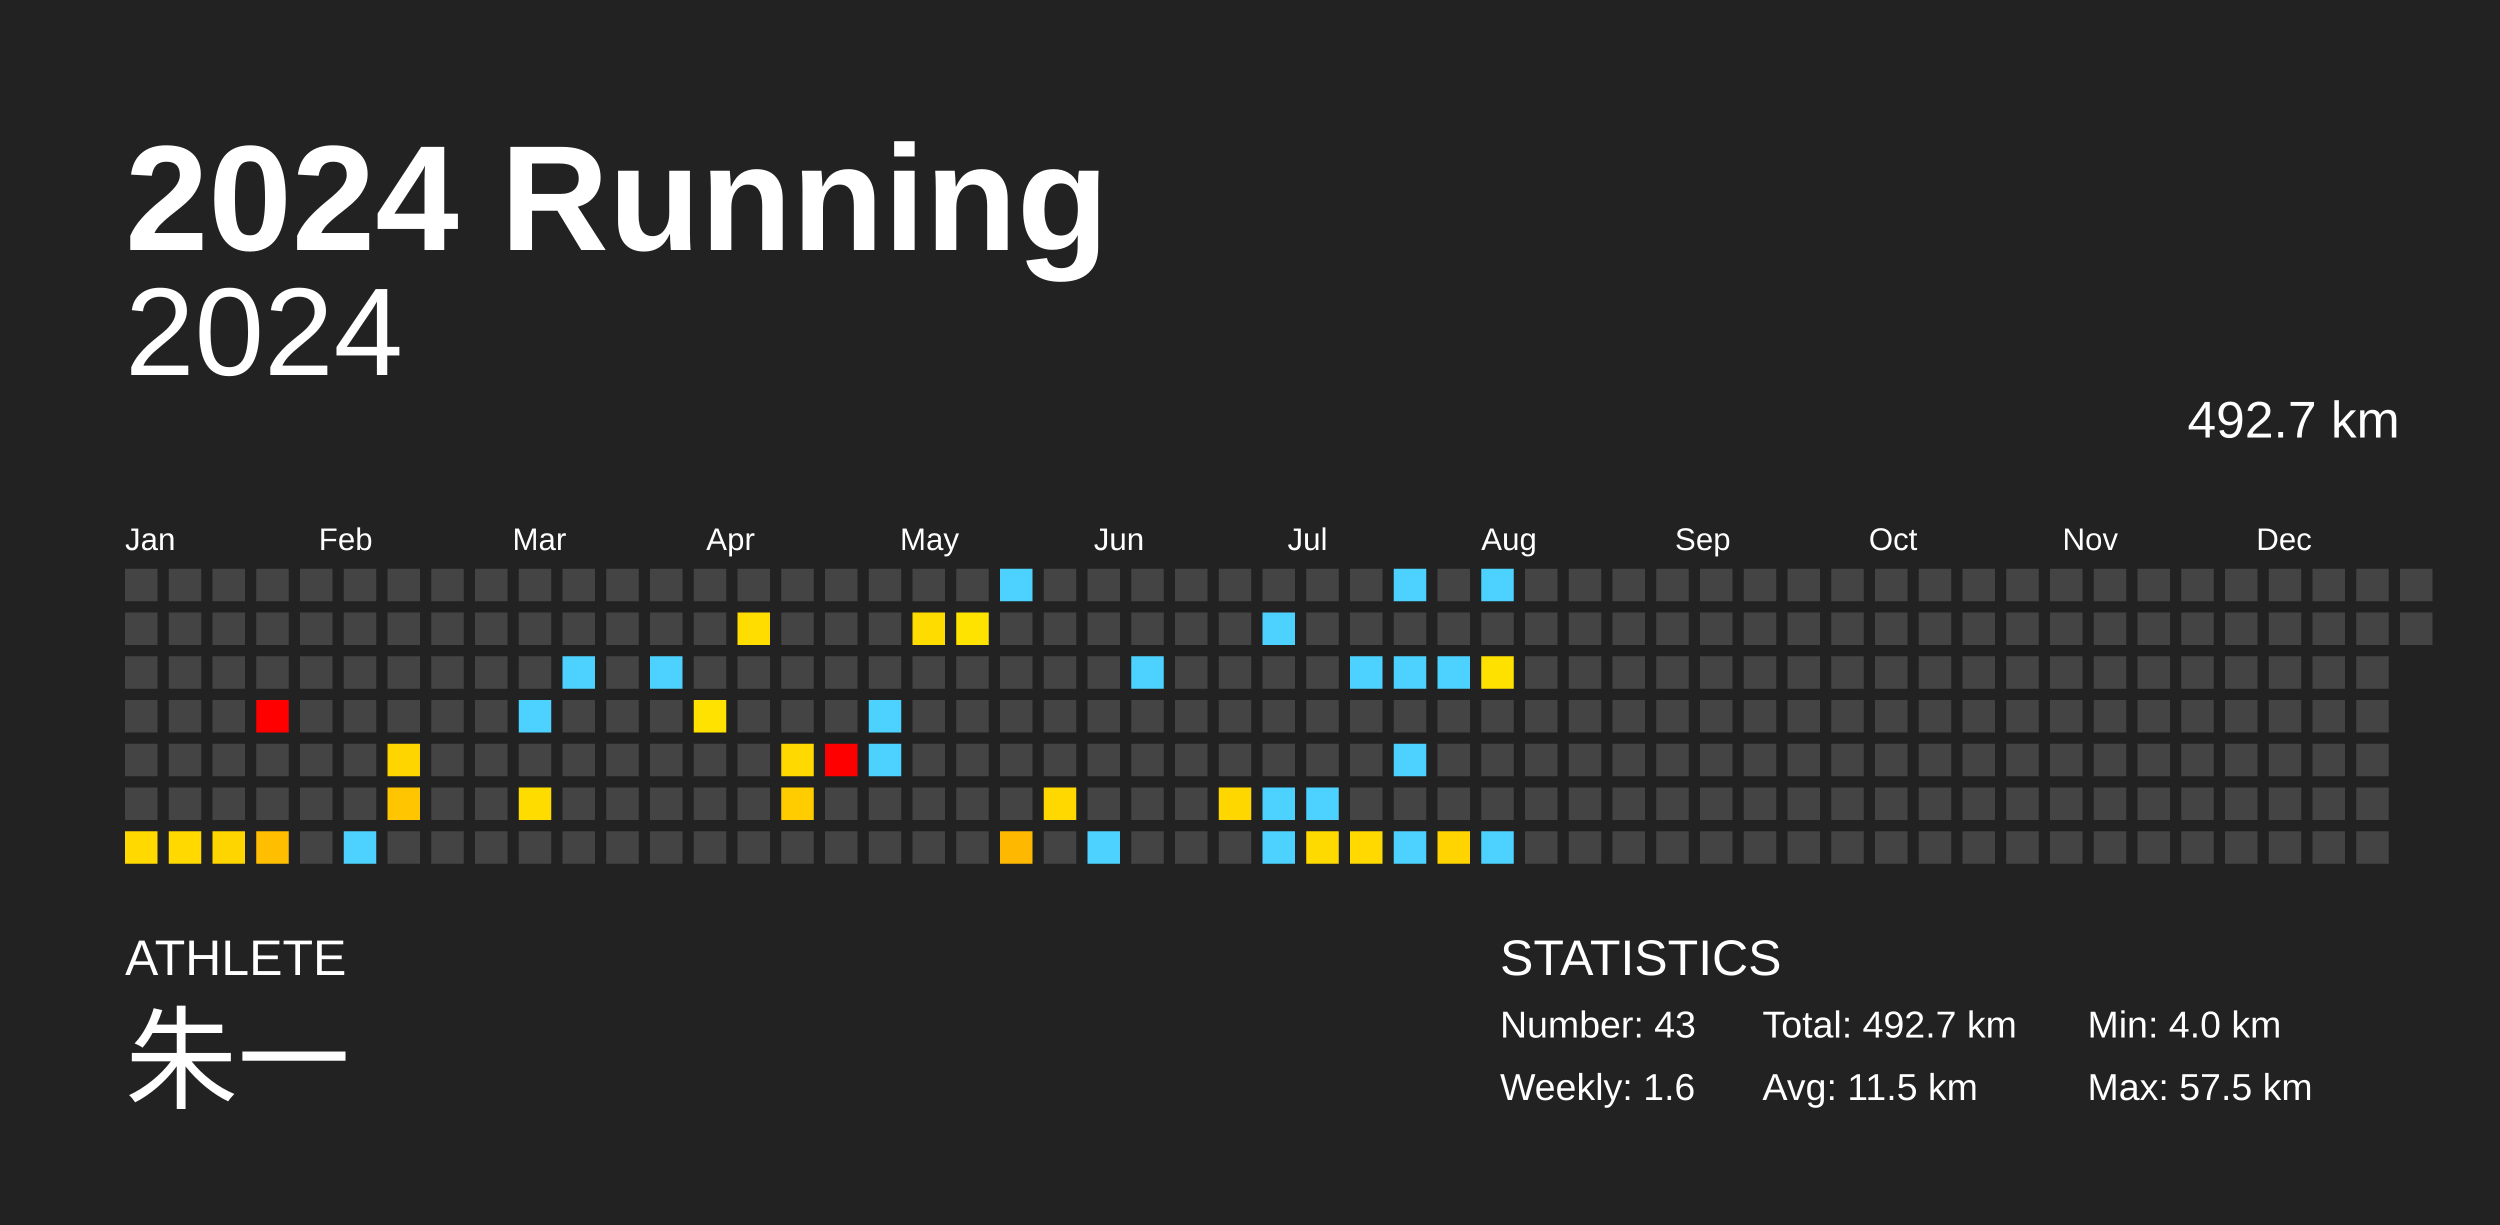
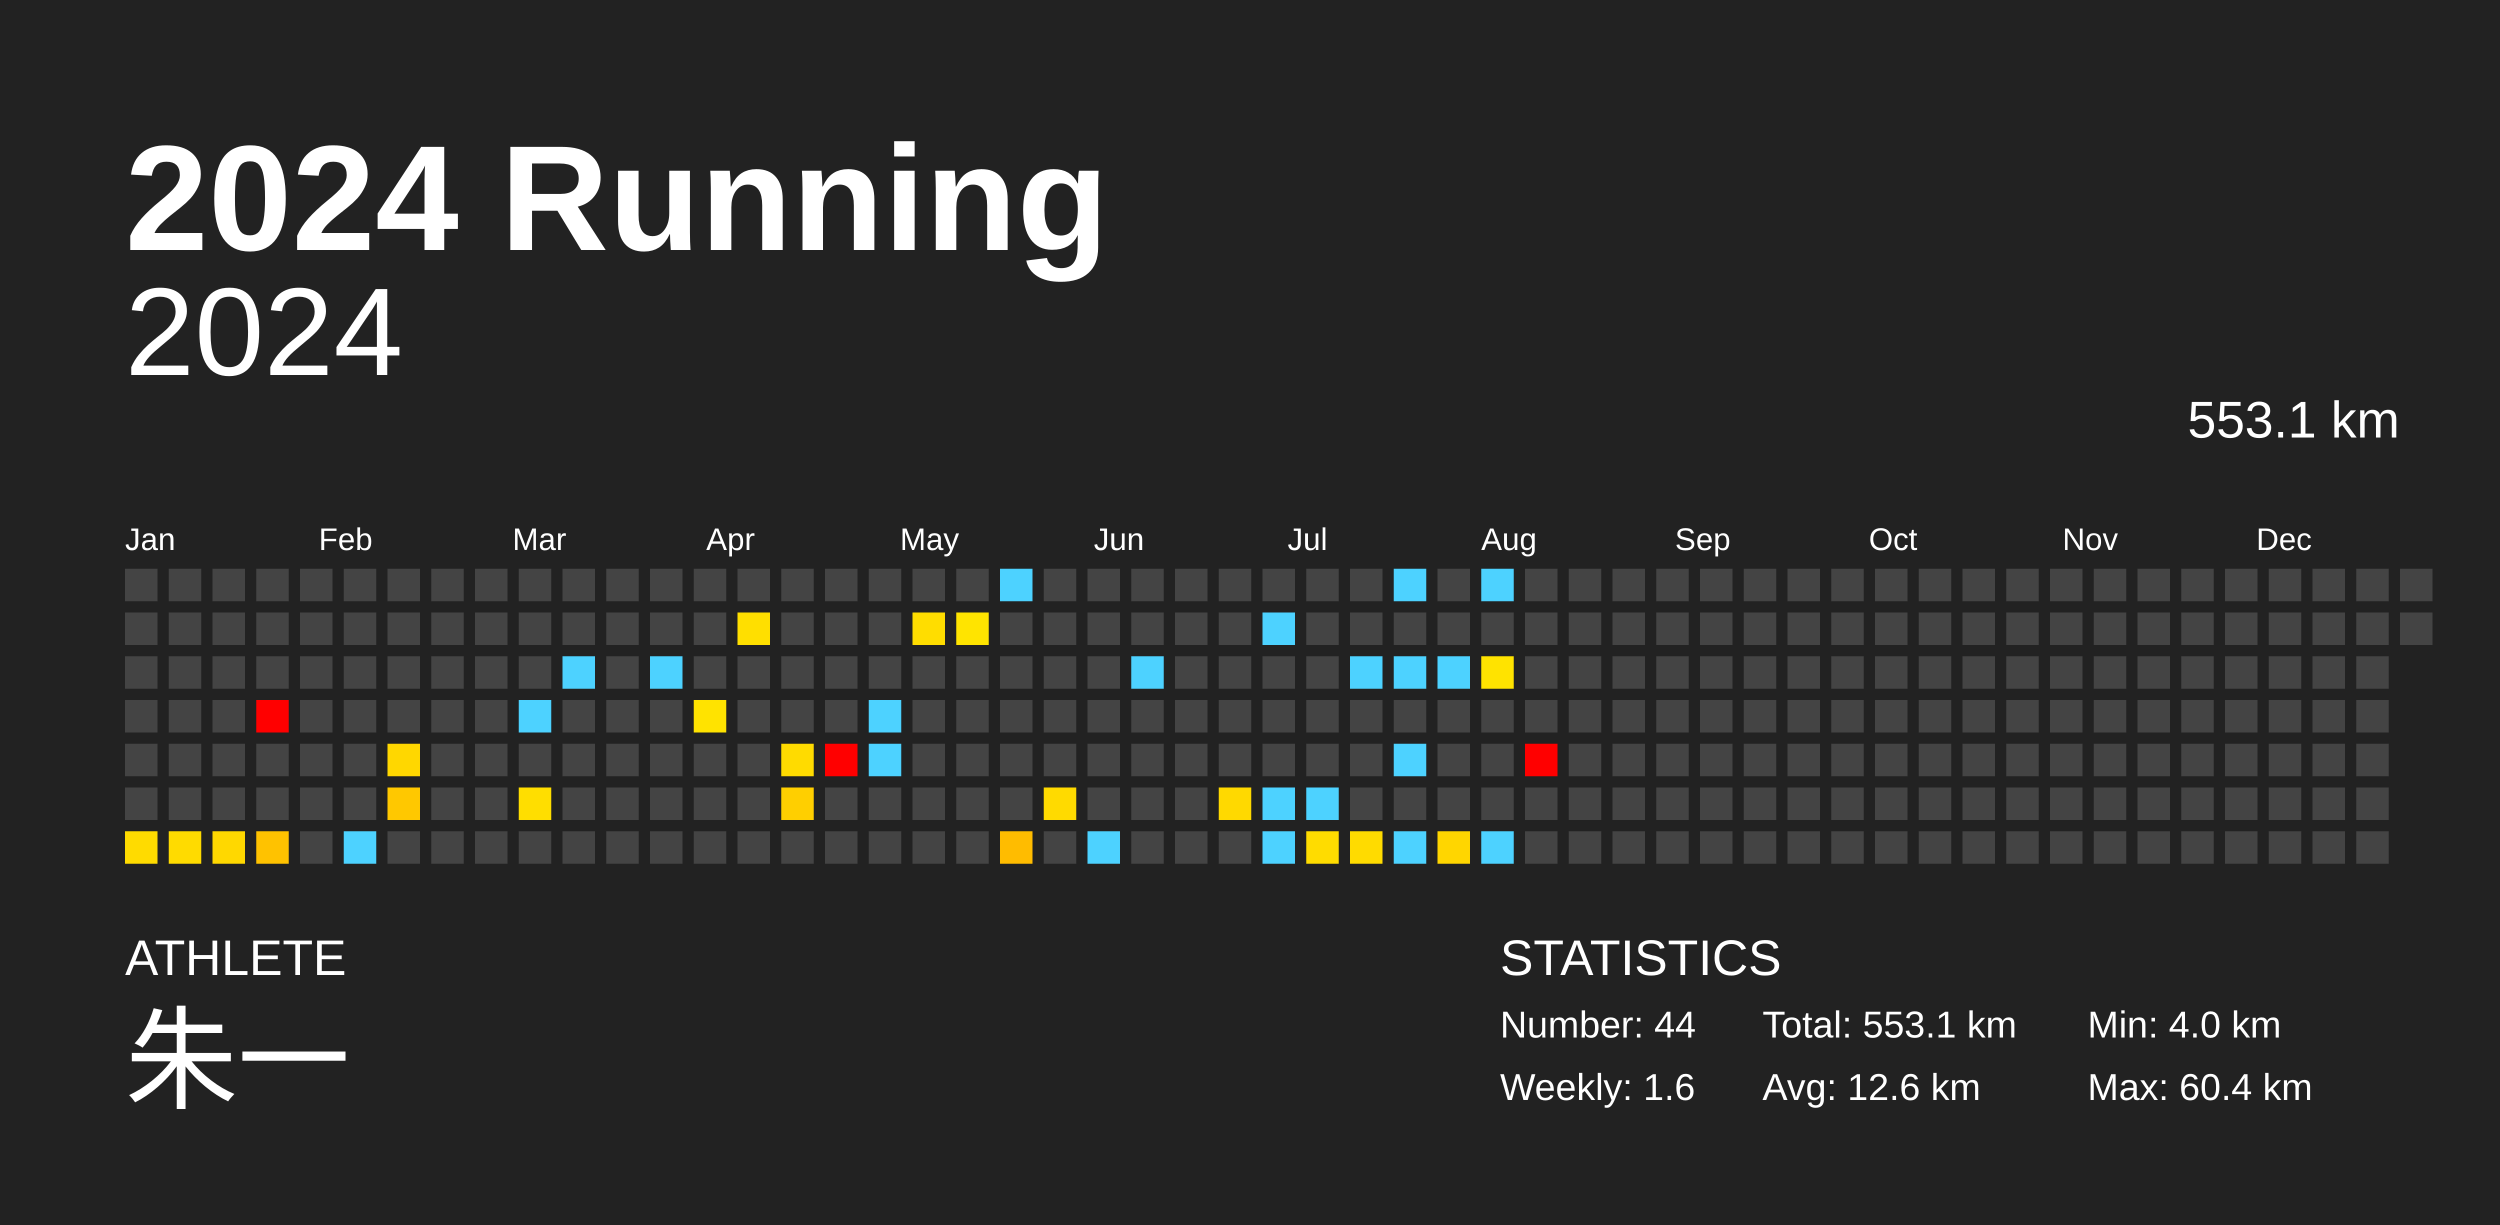
<svg xmlns="http://www.w3.org/2000/svg" baseProfile="full" height="98mm" version="1.1" viewBox="0,0,200,98" width="200mm">
  <defs />
  <rect fill="#222222" height="98" width="200" x="0" y="0" />
  <text fill="#FFFFFF" style="font-size:12px; font-family:Arial; font-weight:bold;" x="10" y="20">2024 Running</text>
  <text fill="#FFFFFF" style="font-size:4px; font-family:Arial" x="10" y="78">ATHLETE</text>
  <text fill="#FFFFFF" style="font-size:9px; font-family:Arial" x="10" y="88">朱一</text>
  <text fill="#FFFFFF" style="font-size:4px; font-family:Arial" x="120" y="78">STATISTICS</text>
-   <text fill="#FFFFFF" style="font-size:3px; font-family:Arial" x="120" y="83">Number: 43</text>
+   <text fill="#FFFFFF" style="font-size:3px; font-family:Arial" x="120" y="83">Number: 44</text>
  <text fill="#FFFFFF" style="font-size:3px; font-family:Arial" x="120" y="88">Weekly: 1.6</text>
-   <text fill="#FFFFFF" style="font-size:3px; font-family:Arial" x="141" y="83">Total: 492.7 km</text>
-   <text fill="#FFFFFF" style="font-size:3px; font-family:Arial" x="141" y="88">Avg: 11.5 km</text>
+   <text fill="#FFFFFF" style="font-size:3px; font-family:Arial" x="141" y="83">Total: 553.1 km</text>
+   <text fill="#FFFFFF" style="font-size:3px; font-family:Arial" x="141" y="88">Avg: 12.6 km</text>
  <text fill="#FFFFFF" style="font-size:3px; font-family:Arial" x="167" y="83">Min: 4.0 km</text>
-   <text fill="#FFFFFF" style="font-size:3px; font-family:Arial" x="167" y="88">Max: 57.5 km</text>
+   <text fill="#FFFFFF" style="font-size:3px; font-family:Arial" x="167" y="88">Max: 60.4 km</text>
  <text alignment-baseline="hanging" fill="#FFFFFF" style="font-size:10.0px; font-family:Arial;" x="10" y="30">2024</text>
-   <text alignment-baseline="hanging" fill="#FFFFFF" style="font-size:4.125px; font-family:Arial;" x="175" y="35">492.7 km</text>
+   <text alignment-baseline="hanging" fill="#FFFFFF" style="font-size:4.125px; font-family:Arial;" x="175" y="35">553.1 km</text>
  <text fill="#FFFFFF" style="font-size:2.5px; font-family:Arial" x="10.0" y="44">Jan</text>
  <text fill="#FFFFFF" style="font-size:2.5px; font-family:Arial" x="25.5" y="44">Feb</text>
  <text fill="#FFFFFF" style="font-size:2.5px; font-family:Arial" x="41.0" y="44">Mar</text>
  <text fill="#FFFFFF" style="font-size:2.5px; font-family:Arial" x="56.5" y="44">Apr</text>
  <text fill="#FFFFFF" style="font-size:2.5px; font-family:Arial" x="72.0" y="44">May</text>
  <text fill="#FFFFFF" style="font-size:2.5px; font-family:Arial" x="87.5" y="44">Jun</text>
  <text fill="#FFFFFF" style="font-size:2.5px; font-family:Arial" x="103.0" y="44">Jul</text>
  <text fill="#FFFFFF" style="font-size:2.5px; font-family:Arial" x="118.5" y="44">Aug</text>
  <text fill="#FFFFFF" style="font-size:2.5px; font-family:Arial" x="134.0" y="44">Sep</text>
  <text fill="#FFFFFF" style="font-size:2.5px; font-family:Arial" x="149.5" y="44">Oct</text>
  <text fill="#FFFFFF" style="font-size:2.5px; font-family:Arial" x="165.0" y="44">Nov</text>
  <text fill="#FFFFFF" style="font-size:2.5px; font-family:Arial" x="180.5" y="44">Dec</text>
  <rect fill="#444444" height="2.6" width="2.6" x="10.0" y="45.5" />
  <rect fill="#444444" height="2.6" width="2.6" x="10.0" y="49.0" />
  <rect fill="#444444" height="2.6" width="2.6" x="10.0" y="52.5" />
  <rect fill="#444444" height="2.6" width="2.6" x="10.0" y="56.0" />
  <rect fill="#444444" height="2.6" width="2.6" x="10.0" y="59.5" />
  <rect fill="#444444" height="2.6" width="2.6" x="10.0" y="63.0" />
-   <rect fill="#ffd900" height="2.6" width="2.6" x="10.0" y="66.5" />
+   <rect fill="#ffdb00" height="2.6" width="2.6" x="10.0" y="66.5" />
  <rect fill="#444444" height="2.6" width="2.6" x="13.5" y="45.5" />
  <rect fill="#444444" height="2.6" width="2.6" x="13.5" y="49.0" />
  <rect fill="#444444" height="2.6" width="2.6" x="13.5" y="52.5" />
  <rect fill="#444444" height="2.6" width="2.6" x="13.5" y="56.0" />
  <rect fill="#444444" height="2.6" width="2.6" x="13.5" y="59.5" />
  <rect fill="#444444" height="2.6" width="2.6" x="13.5" y="63.0" />
-   <rect fill="#ffd900" height="2.6" width="2.6" x="13.5" y="66.5" />
+   <rect fill="#ffdb00" height="2.6" width="2.6" x="13.5" y="66.5" />
  <rect fill="#444444" height="2.6" width="2.6" x="17.0" y="45.5" />
  <rect fill="#444444" height="2.6" width="2.6" x="17.0" y="49.0" />
  <rect fill="#444444" height="2.6" width="2.6" x="17.0" y="52.5" />
  <rect fill="#444444" height="2.6" width="2.6" x="17.0" y="56.0" />
  <rect fill="#444444" height="2.6" width="2.6" x="17.0" y="59.5" />
  <rect fill="#444444" height="2.6" width="2.6" x="17.0" y="63.0" />
-   <rect fill="#ffd500" height="2.6" width="2.6" x="17.0" y="66.5" />
+   <rect fill="#ffd800" height="2.6" width="2.6" x="17.0" y="66.5" />
  <rect fill="#444444" height="2.6" width="2.6" x="20.5" y="45.5" />
  <rect fill="#444444" height="2.6" width="2.6" x="20.5" y="49.0" />
  <rect fill="#444444" height="2.6" width="2.6" x="20.5" y="52.5" />
  <rect fill="red" height="2.6" width="2.6" x="20.5" y="56.0" />
  <rect fill="#444444" height="2.6" width="2.6" x="20.5" y="59.5" />
  <rect fill="#444444" height="2.6" width="2.6" x="20.5" y="63.0" />
-   <rect fill="#ffbf00" height="2.6" width="2.6" x="20.5" y="66.5" />
+   <rect fill="#ffc200" height="2.6" width="2.6" x="20.5" y="66.5" />
  <rect fill="#444444" height="2.6" width="2.6" x="24.0" y="45.5" />
  <rect fill="#444444" height="2.6" width="2.6" x="24.0" y="49.0" />
  <rect fill="#444444" height="2.6" width="2.6" x="24.0" y="52.5" />
  <rect fill="#444444" height="2.6" width="2.6" x="24.0" y="56.0" />
  <rect fill="#444444" height="2.6" width="2.6" x="24.0" y="59.5" />
  <rect fill="#444444" height="2.6" width="2.6" x="24.0" y="63.0" />
  <rect fill="#444444" height="2.6" width="2.6" x="24.0" y="66.5" />
  <rect fill="#444444" height="2.6" width="2.6" x="27.5" y="45.5" />
  <rect fill="#444444" height="2.6" width="2.6" x="27.5" y="49.0" />
  <rect fill="#444444" height="2.6" width="2.6" x="27.5" y="52.5" />
  <rect fill="#444444" height="2.6" width="2.6" x="27.5" y="56.0" />
  <rect fill="#444444" height="2.6" width="2.6" x="27.5" y="59.5" />
  <rect fill="#444444" height="2.6" width="2.6" x="27.5" y="63.0" />
  <rect fill="#4dd2ff" height="2.6" width="2.6" x="27.5" y="66.5" />
  <rect fill="#444444" height="2.6" width="2.6" x="31.0" y="45.5" />
  <rect fill="#444444" height="2.6" width="2.6" x="31.0" y="49.0" />
  <rect fill="#444444" height="2.6" width="2.6" x="31.0" y="52.5" />
  <rect fill="#444444" height="2.6" width="2.6" x="31.0" y="56.0" />
-   <rect fill="#ffd500" height="2.6" width="2.6" x="31.0" y="59.5" />
-   <rect fill="#ffc500" height="2.6" width="2.6" x="31.0" y="63.0" />
+   <rect fill="#ffd700" height="2.6" width="2.6" x="31.0" y="59.5" />
+   <rect fill="#ffc800" height="2.6" width="2.6" x="31.0" y="63.0" />
  <rect fill="#444444" height="2.6" width="2.6" x="31.0" y="66.5" />
  <rect fill="#444444" height="2.6" width="2.6" x="34.5" y="45.5" />
  <rect fill="#444444" height="2.6" width="2.6" x="34.5" y="49.0" />
  <rect fill="#444444" height="2.6" width="2.6" x="34.5" y="52.5" />
  <rect fill="#444444" height="2.6" width="2.6" x="34.5" y="56.0" />
  <rect fill="#444444" height="2.6" width="2.6" x="34.5" y="59.5" />
  <rect fill="#444444" height="2.6" width="2.6" x="34.5" y="63.0" />
  <rect fill="#444444" height="2.6" width="2.6" x="34.5" y="66.5" />
  <rect fill="#444444" height="2.6" width="2.6" x="38.0" y="45.5" />
  <rect fill="#444444" height="2.6" width="2.6" x="38.0" y="49.0" />
  <rect fill="#444444" height="2.6" width="2.6" x="38.0" y="52.5" />
  <rect fill="#444444" height="2.6" width="2.6" x="38.0" y="56.0" />
  <rect fill="#444444" height="2.6" width="2.6" x="38.0" y="59.5" />
  <rect fill="#444444" height="2.6" width="2.6" x="38.0" y="63.0" />
  <rect fill="#444444" height="2.6" width="2.6" x="38.0" y="66.5" />
  <rect fill="#444444" height="2.6" width="2.6" x="41.5" y="45.5" />
  <rect fill="#444444" height="2.6" width="2.6" x="41.5" y="49.0" />
  <rect fill="#444444" height="2.6" width="2.6" x="41.5" y="52.5" />
  <rect fill="#4dd2ff" height="2.6" width="2.6" x="41.5" y="56.0" />
  <rect fill="#444444" height="2.6" width="2.6" x="41.5" y="59.5" />
-   <rect fill="#ffdc00" height="2.6" width="2.6" x="41.5" y="63.0" />
+   <rect fill="#ffde00" height="2.6" width="2.6" x="41.5" y="63.0" />
  <rect fill="#444444" height="2.6" width="2.6" x="41.5" y="66.5" />
  <rect fill="#444444" height="2.6" width="2.6" x="45.0" y="45.5" />
  <rect fill="#444444" height="2.6" width="2.6" x="45.0" y="49.0" />
  <rect fill="#4dd2ff" height="2.6" width="2.6" x="45.0" y="52.5" />
  <rect fill="#444444" height="2.6" width="2.6" x="45.0" y="56.0" />
  <rect fill="#444444" height="2.6" width="2.6" x="45.0" y="59.5" />
  <rect fill="#444444" height="2.6" width="2.6" x="45.0" y="63.0" />
  <rect fill="#444444" height="2.6" width="2.6" x="45.0" y="66.5" />
  <rect fill="#444444" height="2.6" width="2.6" x="48.5" y="45.5" />
  <rect fill="#444444" height="2.6" width="2.6" x="48.5" y="49.0" />
  <rect fill="#444444" height="2.6" width="2.6" x="48.5" y="52.5" />
  <rect fill="#444444" height="2.6" width="2.6" x="48.5" y="56.0" />
  <rect fill="#444444" height="2.6" width="2.6" x="48.5" y="59.5" />
  <rect fill="#444444" height="2.6" width="2.6" x="48.5" y="63.0" />
  <rect fill="#444444" height="2.6" width="2.6" x="48.5" y="66.5" />
  <rect fill="#444444" height="2.6" width="2.6" x="52.0" y="45.5" />
  <rect fill="#444444" height="2.6" width="2.6" x="52.0" y="49.0" />
  <rect fill="#4dd2ff" height="2.6" width="2.6" x="52.0" y="52.5" />
  <rect fill="#444444" height="2.6" width="2.6" x="52.0" y="56.0" />
  <rect fill="#444444" height="2.6" width="2.6" x="52.0" y="59.5" />
  <rect fill="#444444" height="2.6" width="2.6" x="52.0" y="63.0" />
  <rect fill="#444444" height="2.6" width="2.6" x="52.0" y="66.5" />
  <rect fill="#444444" height="2.6" width="2.6" x="55.5" y="45.5" />
  <rect fill="#444444" height="2.6" width="2.6" x="55.5" y="49.0" />
  <rect fill="#444444" height="2.6" width="2.6" x="55.5" y="52.5" />
-   <rect fill="#ffe200" height="2.6" width="2.6" x="55.5" y="56.0" />
+   <rect fill="#ffe300" height="2.6" width="2.6" x="55.5" y="56.0" />
  <rect fill="#444444" height="2.6" width="2.6" x="55.5" y="59.5" />
  <rect fill="#444444" height="2.6" width="2.6" x="55.5" y="63.0" />
  <rect fill="#444444" height="2.6" width="2.6" x="55.5" y="66.5" />
  <rect fill="#444444" height="2.6" width="2.6" x="59.0" y="45.5" />
-   <rect fill="#ffdd00" height="2.6" width="2.6" x="59.0" y="49.0" />
+   <rect fill="#ffdf00" height="2.6" width="2.6" x="59.0" y="49.0" />
  <rect fill="#444444" height="2.6" width="2.6" x="59.0" y="52.5" />
  <rect fill="#444444" height="2.6" width="2.6" x="59.0" y="56.0" />
  <rect fill="#444444" height="2.6" width="2.6" x="59.0" y="59.5" />
  <rect fill="#444444" height="2.6" width="2.6" x="59.0" y="63.0" />
  <rect fill="#444444" height="2.6" width="2.6" x="59.0" y="66.5" />
  <rect fill="#444444" height="2.6" width="2.6" x="62.5" y="45.5" />
  <rect fill="#444444" height="2.6" width="2.6" x="62.5" y="49.0" />
  <rect fill="#444444" height="2.6" width="2.6" x="62.5" y="52.5" />
  <rect fill="#444444" height="2.6" width="2.6" x="62.5" y="56.0" />
-   <rect fill="#ffd900" height="2.6" width="2.6" x="62.5" y="59.5" />
-   <rect fill="#ffcc00" height="2.6" width="2.6" x="62.5" y="63.0" />
+   <rect fill="#ffdb00" height="2.6" width="2.6" x="62.5" y="59.5" />
+   <rect fill="#ffcf00" height="2.6" width="2.6" x="62.5" y="63.0" />
  <rect fill="#444444" height="2.6" width="2.6" x="62.5" y="66.5" />
  <rect fill="#444444" height="2.6" width="2.6" x="66.0" y="45.5" />
  <rect fill="#444444" height="2.6" width="2.6" x="66.0" y="49.0" />
  <rect fill="#444444" height="2.6" width="2.6" x="66.0" y="52.5" />
  <rect fill="#444444" height="2.6" width="2.6" x="66.0" y="56.0" />
  <rect fill="red" height="2.6" width="2.6" x="66.0" y="59.5" />
  <rect fill="#444444" height="2.6" width="2.6" x="66.0" y="63.0" />
  <rect fill="#444444" height="2.6" width="2.6" x="66.0" y="66.5" />
  <rect fill="#444444" height="2.6" width="2.6" x="69.5" y="45.5" />
  <rect fill="#444444" height="2.6" width="2.6" x="69.5" y="49.0" />
  <rect fill="#444444" height="2.6" width="2.6" x="69.5" y="52.5" />
  <rect fill="#4dd2ff" height="2.6" width="2.6" x="69.5" y="56.0" />
  <rect fill="#4dd2ff" height="2.6" width="2.6" x="69.5" y="59.5" />
  <rect fill="#444444" height="2.6" width="2.6" x="69.5" y="63.0" />
  <rect fill="#444444" height="2.6" width="2.6" x="69.5" y="66.5" />
  <rect fill="#444444" height="2.6" width="2.6" x="73.0" y="45.5" />
-   <rect fill="#ffdc00" height="2.6" width="2.6" x="73.0" y="49.0" />
+   <rect fill="#ffdd00" height="2.6" width="2.6" x="73.0" y="49.0" />
  <rect fill="#444444" height="2.6" width="2.6" x="73.0" y="52.5" />
  <rect fill="#444444" height="2.6" width="2.6" x="73.0" y="56.0" />
  <rect fill="#444444" height="2.6" width="2.6" x="73.0" y="59.5" />
  <rect fill="#444444" height="2.6" width="2.6" x="73.0" y="63.0" />
  <rect fill="#444444" height="2.6" width="2.6" x="73.0" y="66.5" />
  <rect fill="#444444" height="2.6" width="2.6" x="76.5" y="45.5" />
-   <rect fill="#ffe300" height="2.6" width="2.6" x="76.5" y="49.0" />
+   <rect fill="#ffe400" height="2.6" width="2.6" x="76.5" y="49.0" />
  <rect fill="#444444" height="2.6" width="2.6" x="76.5" y="52.5" />
  <rect fill="#444444" height="2.6" width="2.6" x="76.5" y="56.0" />
  <rect fill="#444444" height="2.6" width="2.6" x="76.5" y="59.5" />
  <rect fill="#444444" height="2.6" width="2.6" x="76.5" y="63.0" />
  <rect fill="#444444" height="2.6" width="2.6" x="76.5" y="66.5" />
  <rect fill="#4dd2ff" height="2.6" width="2.6" x="80.0" y="45.5" />
  <rect fill="#444444" height="2.6" width="2.6" x="80.0" y="49.0" />
  <rect fill="#444444" height="2.6" width="2.6" x="80.0" y="52.5" />
  <rect fill="#444444" height="2.6" width="2.6" x="80.0" y="56.0" />
  <rect fill="#444444" height="2.6" width="2.6" x="80.0" y="59.5" />
  <rect fill="#444444" height="2.6" width="2.6" x="80.0" y="63.0" />
-   <rect fill="#ffb800" height="2.6" width="2.6" x="80.0" y="66.5" />
+   <rect fill="#ffbc00" height="2.6" width="2.6" x="80.0" y="66.5" />
  <rect fill="#444444" height="2.6" width="2.6" x="83.5" y="45.5" />
  <rect fill="#444444" height="2.6" width="2.6" x="83.5" y="49.0" />
  <rect fill="#444444" height="2.6" width="2.6" x="83.5" y="52.5" />
  <rect fill="#444444" height="2.6" width="2.6" x="83.5" y="56.0" />
  <rect fill="#444444" height="2.6" width="2.6" x="83.5" y="59.5" />
-   <rect fill="#ffd800" height="2.6" width="2.6" x="83.5" y="63.0" />
+   <rect fill="#ffda00" height="2.6" width="2.6" x="83.5" y="63.0" />
  <rect fill="#444444" height="2.6" width="2.6" x="83.5" y="66.5" />
  <rect fill="#444444" height="2.6" width="2.6" x="87.0" y="45.5" />
  <rect fill="#444444" height="2.6" width="2.6" x="87.0" y="49.0" />
  <rect fill="#444444" height="2.6" width="2.6" x="87.0" y="52.5" />
  <rect fill="#444444" height="2.6" width="2.6" x="87.0" y="56.0" />
  <rect fill="#444444" height="2.6" width="2.6" x="87.0" y="59.5" />
  <rect fill="#444444" height="2.6" width="2.6" x="87.0" y="63.0" />
  <rect fill="#4dd2ff" height="2.6" width="2.6" x="87.0" y="66.5" />
  <rect fill="#444444" height="2.6" width="2.6" x="90.5" y="45.5" />
  <rect fill="#444444" height="2.6" width="2.6" x="90.5" y="49.0" />
  <rect fill="#4dd2ff" height="2.6" width="2.6" x="90.5" y="52.5" />
  <rect fill="#444444" height="2.6" width="2.6" x="90.5" y="56.0" />
  <rect fill="#444444" height="2.6" width="2.6" x="90.5" y="59.5" />
  <rect fill="#444444" height="2.6" width="2.6" x="90.5" y="63.0" />
  <rect fill="#444444" height="2.6" width="2.6" x="90.5" y="66.5" />
  <rect fill="#444444" height="2.6" width="2.6" x="94.0" y="45.5" />
  <rect fill="#444444" height="2.6" width="2.6" x="94.0" y="49.0" />
  <rect fill="#444444" height="2.6" width="2.6" x="94.0" y="52.5" />
  <rect fill="#444444" height="2.6" width="2.6" x="94.0" y="56.0" />
  <rect fill="#444444" height="2.6" width="2.6" x="94.0" y="59.5" />
  <rect fill="#444444" height="2.6" width="2.6" x="94.0" y="63.0" />
  <rect fill="#444444" height="2.6" width="2.6" x="94.0" y="66.5" />
  <rect fill="#444444" height="2.6" width="2.6" x="97.5" y="45.5" />
  <rect fill="#444444" height="2.6" width="2.6" x="97.5" y="49.0" />
  <rect fill="#444444" height="2.6" width="2.6" x="97.5" y="52.5" />
  <rect fill="#444444" height="2.6" width="2.6" x="97.5" y="56.0" />
  <rect fill="#444444" height="2.6" width="2.6" x="97.5" y="59.5" />
-   <rect fill="#ffd700" height="2.6" width="2.6" x="97.5" y="63.0" />
+   <rect fill="#ffd900" height="2.6" width="2.6" x="97.5" y="63.0" />
  <rect fill="#444444" height="2.6" width="2.6" x="97.5" y="66.5" />
  <rect fill="#444444" height="2.6" width="2.6" x="101.0" y="45.5" />
  <rect fill="#4dd2ff" height="2.6" width="2.6" x="101.0" y="49.0" />
  <rect fill="#444444" height="2.6" width="2.6" x="101.0" y="52.5" />
  <rect fill="#444444" height="2.6" width="2.6" x="101.0" y="56.0" />
  <rect fill="#444444" height="2.6" width="2.6" x="101.0" y="59.5" />
  <rect fill="#4dd2ff" height="2.6" width="2.6" x="101.0" y="63.0" />
  <rect fill="#4dd2ff" height="2.6" width="2.6" x="101.0" y="66.5" />
  <rect fill="#444444" height="2.6" width="2.6" x="104.5" y="45.5" />
  <rect fill="#444444" height="2.6" width="2.6" x="104.5" y="49.0" />
  <rect fill="#444444" height="2.6" width="2.6" x="104.5" y="52.5" />
  <rect fill="#444444" height="2.6" width="2.6" x="104.5" y="56.0" />
  <rect fill="#444444" height="2.6" width="2.6" x="104.5" y="59.5" />
  <rect fill="#4dd2ff" height="2.6" width="2.6" x="104.5" y="63.0" />
-   <rect fill="#ffda00" height="2.6" width="2.6" x="104.5" y="66.5" />
+   <rect fill="#ffdc00" height="2.6" width="2.6" x="104.5" y="66.5" />
  <rect fill="#444444" height="2.6" width="2.6" x="108.0" y="45.5" />
  <rect fill="#444444" height="2.6" width="2.6" x="108.0" y="49.0" />
  <rect fill="#4dd2ff" height="2.6" width="2.6" x="108.0" y="52.5" />
  <rect fill="#444444" height="2.6" width="2.6" x="108.0" y="56.0" />
  <rect fill="#444444" height="2.6" width="2.6" x="108.0" y="59.5" />
  <rect fill="#444444" height="2.6" width="2.6" x="108.0" y="63.0" />
-   <rect fill="#ffd900" height="2.6" width="2.6" x="108.0" y="66.5" />
+   <rect fill="#ffdb00" height="2.6" width="2.6" x="108.0" y="66.5" />
  <rect fill="#4dd2ff" height="2.6" width="2.6" x="111.5" y="45.5" />
  <rect fill="#444444" height="2.6" width="2.6" x="111.5" y="49.0" />
  <rect fill="#4dd2ff" height="2.6" width="2.6" x="111.5" y="52.5" />
  <rect fill="#444444" height="2.6" width="2.6" x="111.5" y="56.0" />
  <rect fill="#4dd2ff" height="2.6" width="2.6" x="111.5" y="59.5" />
  <rect fill="#444444" height="2.6" width="2.6" x="111.5" y="63.0" />
  <rect fill="#4dd2ff" height="2.6" width="2.6" x="111.5" y="66.5" />
  <rect fill="#444444" height="2.6" width="2.6" x="115.0" y="45.5" />
  <rect fill="#444444" height="2.6" width="2.6" x="115.0" y="49.0" />
  <rect fill="#4dd2ff" height="2.6" width="2.6" x="115.0" y="52.5" />
  <rect fill="#444444" height="2.6" width="2.6" x="115.0" y="56.0" />
  <rect fill="#444444" height="2.6" width="2.6" x="115.0" y="59.5" />
  <rect fill="#444444" height="2.6" width="2.6" x="115.0" y="63.0" />
-   <rect fill="#ffd400" height="2.6" width="2.6" x="115.0" y="66.5" />
+   <rect fill="#ffd600" height="2.6" width="2.6" x="115.0" y="66.5" />
  <rect fill="#4dd2ff" height="2.6" width="2.6" x="118.5" y="45.5" />
  <rect fill="#444444" height="2.6" width="2.6" x="118.5" y="49.0" />
-   <rect fill="#ffe100" height="2.6" width="2.6" x="118.5" y="52.5" />
+   <rect fill="#ffe300" height="2.6" width="2.6" x="118.5" y="52.5" />
  <rect fill="#444444" height="2.6" width="2.6" x="118.5" y="56.0" />
  <rect fill="#444444" height="2.6" width="2.6" x="118.5" y="59.5" />
  <rect fill="#444444" height="2.6" width="2.6" x="118.5" y="63.0" />
  <rect fill="#4dd2ff" height="2.6" width="2.6" x="118.5" y="66.5" />
  <rect fill="#444444" height="2.6" width="2.6" x="122.0" y="45.5" />
  <rect fill="#444444" height="2.6" width="2.6" x="122.0" y="49.0" />
  <rect fill="#444444" height="2.6" width="2.6" x="122.0" y="52.5" />
  <rect fill="#444444" height="2.6" width="2.6" x="122.0" y="56.0" />
-   <rect fill="#444444" height="2.6" width="2.6" x="122.0" y="59.5" />
+   <rect fill="red" height="2.6" width="2.6" x="122.0" y="59.5" />
  <rect fill="#444444" height="2.6" width="2.6" x="122.0" y="63.0" />
  <rect fill="#444444" height="2.6" width="2.6" x="122.0" y="66.5" />
  <rect fill="#444444" height="2.6" width="2.6" x="125.5" y="45.5" />
  <rect fill="#444444" height="2.6" width="2.6" x="125.5" y="49.0" />
  <rect fill="#444444" height="2.6" width="2.6" x="125.5" y="52.5" />
  <rect fill="#444444" height="2.6" width="2.6" x="125.5" y="56.0" />
  <rect fill="#444444" height="2.6" width="2.6" x="125.5" y="59.5" />
  <rect fill="#444444" height="2.6" width="2.6" x="125.5" y="63.0" />
  <rect fill="#444444" height="2.6" width="2.6" x="125.5" y="66.5" />
  <rect fill="#444444" height="2.6" width="2.6" x="129.0" y="45.5" />
  <rect fill="#444444" height="2.6" width="2.6" x="129.0" y="49.0" />
  <rect fill="#444444" height="2.6" width="2.6" x="129.0" y="52.5" />
  <rect fill="#444444" height="2.6" width="2.6" x="129.0" y="56.0" />
  <rect fill="#444444" height="2.6" width="2.6" x="129.0" y="59.5" />
  <rect fill="#444444" height="2.6" width="2.6" x="129.0" y="63.0" />
  <rect fill="#444444" height="2.6" width="2.6" x="129.0" y="66.5" />
  <rect fill="#444444" height="2.6" width="2.6" x="132.5" y="45.5" />
  <rect fill="#444444" height="2.6" width="2.6" x="132.5" y="49.0" />
  <rect fill="#444444" height="2.6" width="2.6" x="132.5" y="52.5" />
  <rect fill="#444444" height="2.6" width="2.6" x="132.5" y="56.0" />
  <rect fill="#444444" height="2.6" width="2.6" x="132.5" y="59.5" />
  <rect fill="#444444" height="2.6" width="2.6" x="132.5" y="63.0" />
  <rect fill="#444444" height="2.6" width="2.6" x="132.5" y="66.5" />
  <rect fill="#444444" height="2.6" width="2.6" x="136.0" y="45.5" />
  <rect fill="#444444" height="2.6" width="2.6" x="136.0" y="49.0" />
  <rect fill="#444444" height="2.6" width="2.6" x="136.0" y="52.5" />
  <rect fill="#444444" height="2.6" width="2.6" x="136.0" y="56.0" />
  <rect fill="#444444" height="2.6" width="2.6" x="136.0" y="59.5" />
  <rect fill="#444444" height="2.6" width="2.6" x="136.0" y="63.0" />
  <rect fill="#444444" height="2.6" width="2.6" x="136.0" y="66.5" />
  <rect fill="#444444" height="2.6" width="2.6" x="139.5" y="45.5" />
  <rect fill="#444444" height="2.6" width="2.6" x="139.5" y="49.0" />
  <rect fill="#444444" height="2.6" width="2.6" x="139.5" y="52.5" />
  <rect fill="#444444" height="2.6" width="2.6" x="139.5" y="56.0" />
  <rect fill="#444444" height="2.6" width="2.6" x="139.5" y="59.5" />
  <rect fill="#444444" height="2.6" width="2.6" x="139.5" y="63.0" />
  <rect fill="#444444" height="2.6" width="2.6" x="139.5" y="66.5" />
  <rect fill="#444444" height="2.6" width="2.6" x="143.0" y="45.5" />
  <rect fill="#444444" height="2.6" width="2.6" x="143.0" y="49.0" />
  <rect fill="#444444" height="2.6" width="2.6" x="143.0" y="52.5" />
  <rect fill="#444444" height="2.6" width="2.6" x="143.0" y="56.0" />
  <rect fill="#444444" height="2.6" width="2.6" x="143.0" y="59.5" />
  <rect fill="#444444" height="2.6" width="2.6" x="143.0" y="63.0" />
  <rect fill="#444444" height="2.6" width="2.6" x="143.0" y="66.5" />
  <rect fill="#444444" height="2.6" width="2.6" x="146.5" y="45.5" />
  <rect fill="#444444" height="2.6" width="2.6" x="146.5" y="49.0" />
  <rect fill="#444444" height="2.6" width="2.6" x="146.5" y="52.5" />
  <rect fill="#444444" height="2.6" width="2.6" x="146.5" y="56.0" />
  <rect fill="#444444" height="2.6" width="2.6" x="146.5" y="59.5" />
  <rect fill="#444444" height="2.6" width="2.6" x="146.5" y="63.0" />
  <rect fill="#444444" height="2.6" width="2.6" x="146.5" y="66.5" />
  <rect fill="#444444" height="2.6" width="2.6" x="150.0" y="45.5" />
  <rect fill="#444444" height="2.6" width="2.6" x="150.0" y="49.0" />
  <rect fill="#444444" height="2.6" width="2.6" x="150.0" y="52.5" />
  <rect fill="#444444" height="2.6" width="2.6" x="150.0" y="56.0" />
  <rect fill="#444444" height="2.6" width="2.6" x="150.0" y="59.5" />
  <rect fill="#444444" height="2.6" width="2.6" x="150.0" y="63.0" />
  <rect fill="#444444" height="2.6" width="2.6" x="150.0" y="66.5" />
  <rect fill="#444444" height="2.6" width="2.6" x="153.5" y="45.5" />
  <rect fill="#444444" height="2.6" width="2.6" x="153.5" y="49.0" />
  <rect fill="#444444" height="2.6" width="2.6" x="153.5" y="52.5" />
  <rect fill="#444444" height="2.6" width="2.6" x="153.5" y="56.0" />
  <rect fill="#444444" height="2.6" width="2.6" x="153.5" y="59.5" />
  <rect fill="#444444" height="2.6" width="2.6" x="153.5" y="63.0" />
  <rect fill="#444444" height="2.6" width="2.6" x="153.5" y="66.5" />
  <rect fill="#444444" height="2.6" width="2.6" x="157.0" y="45.5" />
  <rect fill="#444444" height="2.6" width="2.6" x="157.0" y="49.0" />
  <rect fill="#444444" height="2.6" width="2.6" x="157.0" y="52.5" />
  <rect fill="#444444" height="2.6" width="2.6" x="157.0" y="56.0" />
  <rect fill="#444444" height="2.6" width="2.6" x="157.0" y="59.5" />
  <rect fill="#444444" height="2.6" width="2.6" x="157.0" y="63.0" />
  <rect fill="#444444" height="2.6" width="2.6" x="157.0" y="66.5" />
  <rect fill="#444444" height="2.6" width="2.6" x="160.5" y="45.5" />
  <rect fill="#444444" height="2.6" width="2.6" x="160.5" y="49.0" />
  <rect fill="#444444" height="2.6" width="2.6" x="160.5" y="52.5" />
  <rect fill="#444444" height="2.6" width="2.6" x="160.5" y="56.0" />
  <rect fill="#444444" height="2.6" width="2.6" x="160.5" y="59.5" />
  <rect fill="#444444" height="2.6" width="2.6" x="160.5" y="63.0" />
  <rect fill="#444444" height="2.6" width="2.6" x="160.5" y="66.5" />
  <rect fill="#444444" height="2.6" width="2.6" x="164.0" y="45.5" />
  <rect fill="#444444" height="2.6" width="2.6" x="164.0" y="49.0" />
  <rect fill="#444444" height="2.6" width="2.6" x="164.0" y="52.5" />
  <rect fill="#444444" height="2.6" width="2.6" x="164.0" y="56.0" />
  <rect fill="#444444" height="2.6" width="2.6" x="164.0" y="59.5" />
  <rect fill="#444444" height="2.6" width="2.6" x="164.0" y="63.0" />
  <rect fill="#444444" height="2.6" width="2.6" x="164.0" y="66.5" />
  <rect fill="#444444" height="2.6" width="2.6" x="167.5" y="45.5" />
  <rect fill="#444444" height="2.6" width="2.6" x="167.5" y="49.0" />
  <rect fill="#444444" height="2.6" width="2.6" x="167.5" y="52.5" />
  <rect fill="#444444" height="2.6" width="2.6" x="167.5" y="56.0" />
  <rect fill="#444444" height="2.6" width="2.6" x="167.5" y="59.5" />
  <rect fill="#444444" height="2.6" width="2.6" x="167.5" y="63.0" />
  <rect fill="#444444" height="2.6" width="2.6" x="167.5" y="66.5" />
  <rect fill="#444444" height="2.6" width="2.6" x="171.0" y="45.5" />
  <rect fill="#444444" height="2.6" width="2.6" x="171.0" y="49.0" />
  <rect fill="#444444" height="2.6" width="2.6" x="171.0" y="52.5" />
  <rect fill="#444444" height="2.6" width="2.6" x="171.0" y="56.0" />
  <rect fill="#444444" height="2.6" width="2.6" x="171.0" y="59.5" />
  <rect fill="#444444" height="2.6" width="2.6" x="171.0" y="63.0" />
  <rect fill="#444444" height="2.6" width="2.6" x="171.0" y="66.5" />
  <rect fill="#444444" height="2.6" width="2.6" x="174.5" y="45.5" />
  <rect fill="#444444" height="2.6" width="2.6" x="174.5" y="49.0" />
  <rect fill="#444444" height="2.6" width="2.6" x="174.5" y="52.5" />
  <rect fill="#444444" height="2.6" width="2.6" x="174.5" y="56.0" />
  <rect fill="#444444" height="2.6" width="2.6" x="174.5" y="59.5" />
  <rect fill="#444444" height="2.6" width="2.6" x="174.5" y="63.0" />
  <rect fill="#444444" height="2.6" width="2.6" x="174.5" y="66.5" />
  <rect fill="#444444" height="2.6" width="2.6" x="178.0" y="45.5" />
  <rect fill="#444444" height="2.6" width="2.6" x="178.0" y="49.0" />
  <rect fill="#444444" height="2.6" width="2.6" x="178.0" y="52.5" />
  <rect fill="#444444" height="2.6" width="2.6" x="178.0" y="56.0" />
  <rect fill="#444444" height="2.6" width="2.6" x="178.0" y="59.5" />
  <rect fill="#444444" height="2.6" width="2.6" x="178.0" y="63.0" />
  <rect fill="#444444" height="2.6" width="2.6" x="178.0" y="66.5" />
  <rect fill="#444444" height="2.6" width="2.6" x="181.5" y="45.5" />
  <rect fill="#444444" height="2.6" width="2.6" x="181.5" y="49.0" />
  <rect fill="#444444" height="2.6" width="2.6" x="181.5" y="52.5" />
  <rect fill="#444444" height="2.6" width="2.6" x="181.5" y="56.0" />
  <rect fill="#444444" height="2.6" width="2.6" x="181.5" y="59.5" />
  <rect fill="#444444" height="2.6" width="2.6" x="181.5" y="63.0" />
  <rect fill="#444444" height="2.6" width="2.6" x="181.5" y="66.5" />
  <rect fill="#444444" height="2.6" width="2.6" x="185.0" y="45.5" />
  <rect fill="#444444" height="2.6" width="2.6" x="185.0" y="49.0" />
  <rect fill="#444444" height="2.6" width="2.6" x="185.0" y="52.5" />
  <rect fill="#444444" height="2.6" width="2.6" x="185.0" y="56.0" />
  <rect fill="#444444" height="2.6" width="2.6" x="185.0" y="59.5" />
  <rect fill="#444444" height="2.6" width="2.6" x="185.0" y="63.0" />
  <rect fill="#444444" height="2.6" width="2.6" x="185.0" y="66.5" />
  <rect fill="#444444" height="2.6" width="2.6" x="188.5" y="45.5" />
  <rect fill="#444444" height="2.6" width="2.6" x="188.5" y="49.0" />
  <rect fill="#444444" height="2.6" width="2.6" x="188.5" y="52.5" />
  <rect fill="#444444" height="2.6" width="2.6" x="188.5" y="56.0" />
  <rect fill="#444444" height="2.6" width="2.6" x="188.5" y="59.5" />
  <rect fill="#444444" height="2.6" width="2.6" x="188.5" y="63.0" />
  <rect fill="#444444" height="2.6" width="2.6" x="188.5" y="66.5" />
  <rect fill="#444444" height="2.6" width="2.6" x="192.0" y="45.5" />
  <rect fill="#444444" height="2.6" width="2.6" x="192.0" y="49.0" />
</svg>
